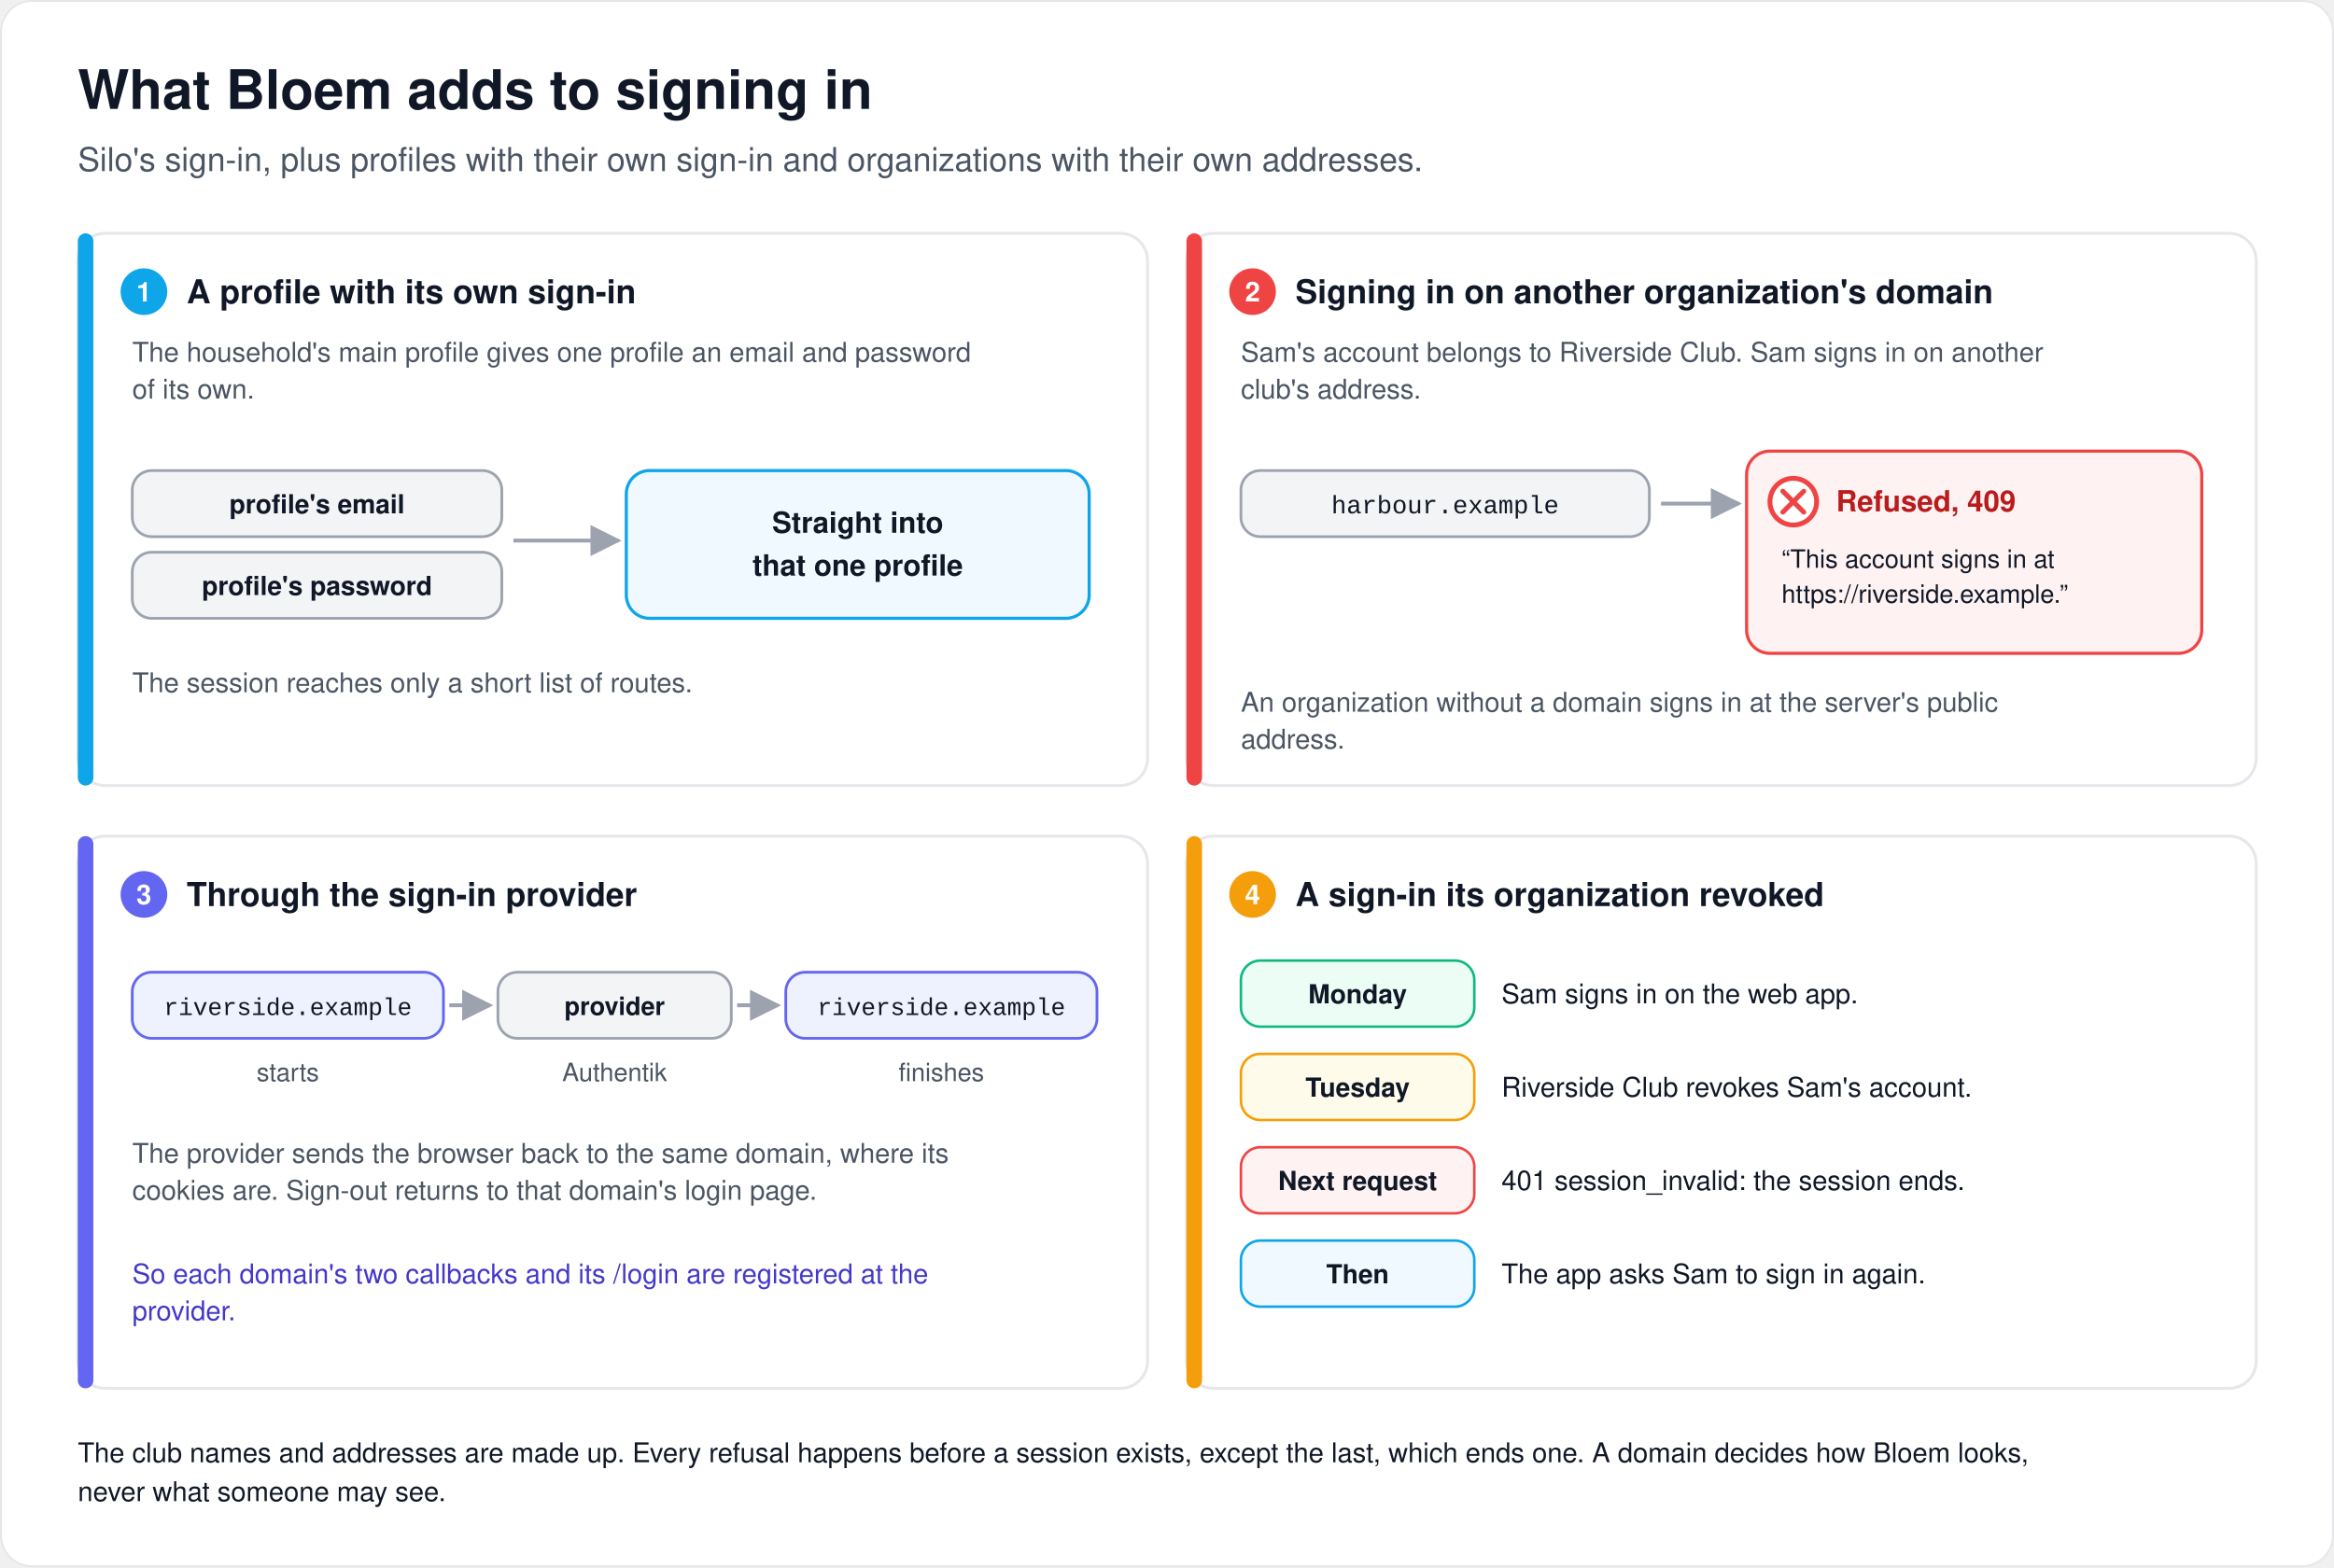
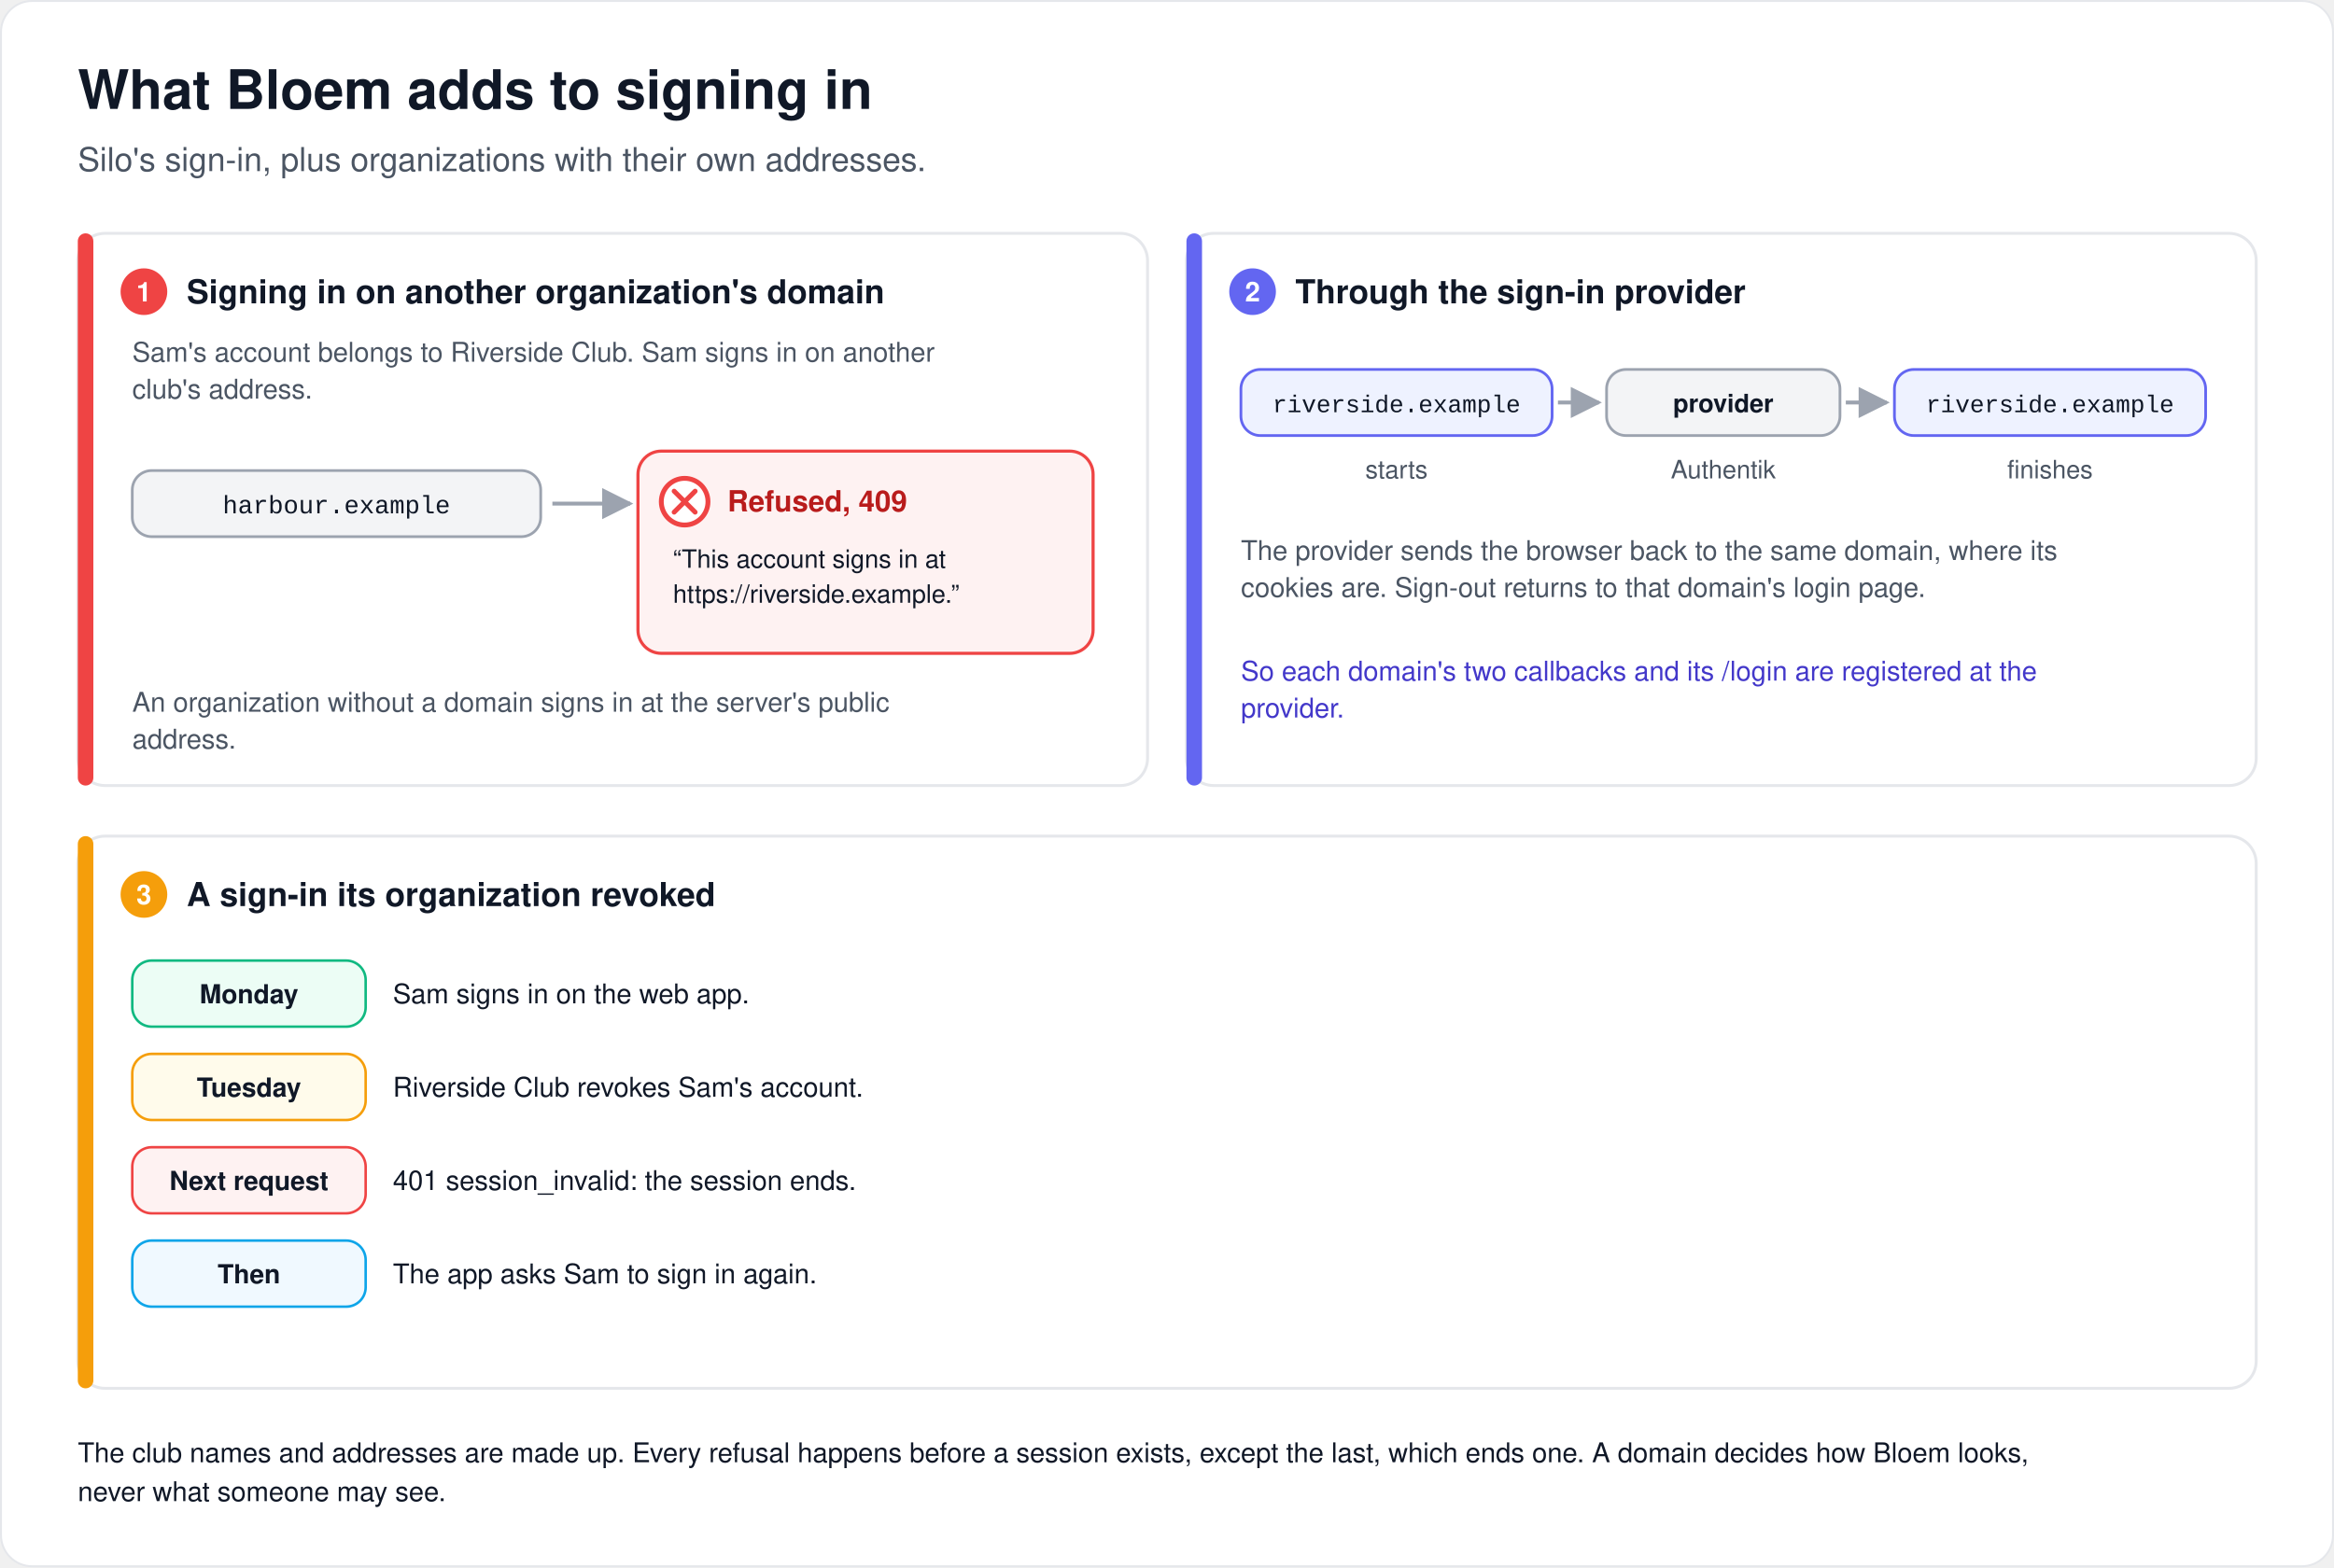
<svg xmlns="http://www.w3.org/2000/svg" width="1200" height="806" viewBox="0 0 1200 806" role="img" aria-labelledby="t d" font-family="'Segoe UI', 'Helvetica Neue', Helvetica, Arial, sans-serif">
  <defs>
    <marker id="arrow" viewBox="0 0 10 10" refX="9" refY="5" markerWidth="8" markerHeight="8" orient="auto-start-reverse">
      <path d="M0,0 L10,5 L0,10 z" fill="#9CA3AF" />
    </marker>
  </defs>
  <rect x="0.5" y="0.5" width="1199" height="805" rx="16" fill="#FFFFFF" stroke="#E5E7EB" />
  <text x="40" y="56" font-size="28" font-weight="700" fill="#101827" text-anchor="start">What Bloem adds to signing in</text>
-   <text x="40" y="88" font-size="17" font-weight="normal" fill="#4B5563" text-anchor="start">Silo's sign-in, plus profiles with their own sign-in and organizations with their own addresses.</text>
+   <text x="40" y="88" font-size="17" font-weight="normal" fill="#4B5563" text-anchor="start">Silo's sign-in, plus organizations with their own addresses.</text>
  <rect x="40" y="120" width="550" height="284" rx="14" fill="#FFFFFF" stroke="#E5E7EB" stroke-width="1.5" />
-   <rect x="40" y="120" width="8" height="284" rx="4" fill="#0EA5E9" stroke="none" stroke-width="1.5" />
-   <circle cx="74" cy="150" r="12" fill="#0EA5E9" />
+   <rect x="40" y="120" width="8" height="284" rx="4" fill="#EF4444" stroke="none" stroke-width="1.5" />
+   <circle cx="74" cy="150" r="12" fill="#EF4444" />
  <text x="74" y="155" font-size="14" font-weight="700" fill="#FFFFFF" text-anchor="middle">1</text>
-   <text x="96" y="156" font-size="17" font-weight="700" fill="#101827" text-anchor="start">A profile with its own sign-in</text>
-   <text x="68" y="186" font-size="14" font-weight="normal" fill="#4B5563" text-anchor="start">The household's main profile gives one profile an email and password</text>
-   <text x="68" y="205" font-size="14" font-weight="normal" fill="#4B5563" text-anchor="start">of its own.</text>
-   <rect x="68" y="242" width="190" height="34" rx="10" fill="#F3F4F6" stroke="#9CA3AF" stroke-width="1.4" />
-   <text x="163.0" y="264" font-size="13.5" font-weight="600" fill="#101827" text-anchor="middle">profile's email</text>
-   <rect x="68" y="284" width="190" height="34" rx="10" fill="#F3F4F6" stroke="#9CA3AF" stroke-width="1.4" />
-   <text x="163.0" y="306" font-size="13.5" font-weight="600" fill="#101827" text-anchor="middle">profile's password</text>
-   <line x1="264" y1="278" x2="318" y2="278" stroke="#9CA3AF" stroke-width="2" marker-end="url(#arrow)" />
-   <rect x="322" y="242" width="238" height="76" rx="12" fill="#F0F9FF" stroke="#0EA5E9" stroke-width="1.6" />
-   <text x="441" y="274" font-size="15" font-weight="700" fill="#101827" text-anchor="middle">Straight into</text>
-   <text x="441" y="296" font-size="15" font-weight="700" fill="#101827" text-anchor="middle">that one profile</text>
-   <text x="68" y="356" font-size="14" font-weight="normal" fill="#4B5563" text-anchor="start">The session reaches only a short list of routes.</text>
+   <text x="96" y="156" font-size="17" font-weight="700" fill="#101827" text-anchor="start">Signing in on another organization's domain</text>
+   <text x="68" y="186" font-size="14" font-weight="normal" fill="#4B5563" text-anchor="start">Sam's account belongs to Riverside Club. Sam signs in on another</text>
+   <text x="68" y="205" font-size="14" font-weight="normal" fill="#4B5563" text-anchor="start">club's address.</text>
+   <rect x="68" y="242" width="210" height="34" rx="10" fill="#F3F4F6" stroke="#9CA3AF" stroke-width="1.4" />
+   <text x="173.0" y="264" font-family="'SFMono-Regular', Menlo, Consolas, 'Liberation Mono', monospace" font-size="13.0" fill="#101827" text-anchor="middle">harbour.example</text>
+   <line x1="284" y1="259" x2="324" y2="259" stroke="#9CA3AF" stroke-width="2" marker-end="url(#arrow)" />
+   <rect x="328" y="232" width="234" height="104" rx="12" fill="#FEF2F2" stroke="#EF4444" stroke-width="1.6" />
+   <circle cx="352" cy="258" r="12" fill="#FFFFFF" stroke="#EF4444" stroke-width="2.5" />
+   <path d="M346.6,252.6 L357.4,263.4 M357.4,252.6 L346.6,263.4" stroke="#EF4444" stroke-width="2.5" stroke-linecap="round" />
+   <text x="374" y="263" font-size="15" font-weight="700" fill="#B91C1C" text-anchor="start">Refused, 409</text>
+   <text x="346" y="292" font-size="13" font-weight="normal" fill="#101827" text-anchor="start">“This account signs in at</text>
+   <text x="346" y="310" font-size="13" font-weight="normal" fill="#101827" text-anchor="start">https://riverside.example.”</text>
+   <text x="68" y="366" font-size="14" font-weight="normal" fill="#4B5563" text-anchor="start">An organization without a domain signs in at the server's public</text>
+   <text x="68" y="385" font-size="14" font-weight="normal" fill="#4B5563" text-anchor="start">address.</text>
  <rect x="610" y="120" width="550" height="284" rx="14" fill="#FFFFFF" stroke="#E5E7EB" stroke-width="1.5" />
-   <rect x="610" y="120" width="8" height="284" rx="4" fill="#EF4444" stroke="none" stroke-width="1.5" />
-   <circle cx="644" cy="150" r="12" fill="#EF4444" />
+   <rect x="610" y="120" width="8" height="284" rx="4" fill="#6366F1" stroke="none" stroke-width="1.5" />
+   <circle cx="644" cy="150" r="12" fill="#6366F1" />
  <text x="644" y="155" font-size="14" font-weight="700" fill="#FFFFFF" text-anchor="middle">2</text>
-   <text x="666" y="156" font-size="17" font-weight="700" fill="#101827" text-anchor="start">Signing in on another organization's domain</text>
-   <text x="638" y="186" font-size="14" font-weight="normal" fill="#4B5563" text-anchor="start">Sam's account belongs to Riverside Club. Sam signs in on another</text>
-   <text x="638" y="205" font-size="14" font-weight="normal" fill="#4B5563" text-anchor="start">club's address.</text>
-   <rect x="638" y="242" width="210" height="34" rx="10" fill="#F3F4F6" stroke="#9CA3AF" stroke-width="1.4" />
-   <text x="743.0" y="264" font-family="'SFMono-Regular', Menlo, Consolas, 'Liberation Mono', monospace" font-size="13.0" fill="#101827" text-anchor="middle">harbour.example</text>
-   <line x1="854" y1="259" x2="894" y2="259" stroke="#9CA3AF" stroke-width="2" marker-end="url(#arrow)" />
-   <rect x="898" y="232" width="234" height="104" rx="12" fill="#FEF2F2" stroke="#EF4444" stroke-width="1.6" />
-   <circle cx="922" cy="258" r="12" fill="#FFFFFF" stroke="#EF4444" stroke-width="2.5" />
-   <path d="M916.6,252.6 L927.4,263.4 M927.4,252.6 L916.6,263.4" stroke="#EF4444" stroke-width="2.5" stroke-linecap="round" />
-   <text x="944" y="263" font-size="15" font-weight="700" fill="#B91C1C" text-anchor="start">Refused, 409</text>
-   <text x="916" y="292" font-size="13" font-weight="normal" fill="#101827" text-anchor="start">“This account signs in at</text>
-   <text x="916" y="310" font-size="13" font-weight="normal" fill="#101827" text-anchor="start">https://riverside.example.”</text>
-   <text x="638" y="366" font-size="14" font-weight="normal" fill="#4B5563" text-anchor="start">An organization without a domain signs in at the server's public</text>
-   <text x="638" y="385" font-size="14" font-weight="normal" fill="#4B5563" text-anchor="start">address.</text>
-   <rect x="40" y="430" width="550" height="284" rx="14" fill="#FFFFFF" stroke="#E5E7EB" stroke-width="1.5" />
-   <rect x="40" y="430" width="8" height="284" rx="4" fill="#6366F1" stroke="none" stroke-width="1.5" />
-   <circle cx="74" cy="460" r="12" fill="#6366F1" />
+   <text x="666" y="156" font-size="17" font-weight="700" fill="#101827" text-anchor="start">Through the sign-in provider</text>
+   <rect x="638" y="190" width="160" height="34" rx="10" fill="#EEF2FF" stroke="#6366F1" stroke-width="1.4" />
+   <text x="718.0" y="212" font-family="'SFMono-Regular', Menlo, Consolas, 'Liberation Mono', monospace" font-size="12.5" fill="#101827" text-anchor="middle">riverside.example</text>
+   <text x="718.0" y="246" font-size="13" font-weight="normal" fill="#4B5563" text-anchor="middle">starts</text>
+   <line x1="801" y1="207" x2="822" y2="207" stroke="#9CA3AF" stroke-width="2" marker-end="url(#arrow)" />
+   <rect x="826" y="190" width="120" height="34" rx="10" fill="#F3F4F6" stroke="#9CA3AF" stroke-width="1.4" />
+   <text x="886.0" y="212" font-size="13" font-weight="600" fill="#101827" text-anchor="middle">provider</text>
+   <text x="886.0" y="246" font-size="13" font-weight="normal" fill="#4B5563" text-anchor="middle">Authentik</text>
+   <line x1="949" y1="207" x2="970" y2="207" stroke="#9CA3AF" stroke-width="2" marker-end="url(#arrow)" />
+   <rect x="974" y="190" width="160" height="34" rx="10" fill="#EEF2FF" stroke="#6366F1" stroke-width="1.4" />
+   <text x="1054.0" y="212" font-family="'SFMono-Regular', Menlo, Consolas, 'Liberation Mono', monospace" font-size="12.5" fill="#101827" text-anchor="middle">riverside.example</text>
+   <text x="1054.0" y="246" font-size="13" font-weight="normal" fill="#4B5563" text-anchor="middle">finishes</text>
+   <text x="638" y="288" font-size="14" font-weight="normal" fill="#4B5563" text-anchor="start">The provider sends the browser back to the same domain, where its</text>
+   <text x="638" y="307" font-size="14" font-weight="normal" fill="#4B5563" text-anchor="start">cookies are. Sign-out returns to that domain's login page.</text>
+   <text x="638" y="350" font-size="14" font-weight="normal" fill="#4338CA" text-anchor="start">So each domain's two callbacks and its /login are registered at the</text>
+   <text x="638" y="369" font-size="14" font-weight="normal" fill="#4338CA" text-anchor="start">provider.</text>
+   <rect x="40" y="430" width="1120" height="284" rx="14" fill="#FFFFFF" stroke="#E5E7EB" stroke-width="1.5" />
+   <rect x="40" y="430" width="8" height="284" rx="4" fill="#F59E0B" stroke="none" stroke-width="1.5" />
+   <circle cx="74" cy="460" r="12" fill="#F59E0B" />
  <text x="74" y="465" font-size="14" font-weight="700" fill="#FFFFFF" text-anchor="middle">3</text>
-   <text x="96" y="466" font-size="17" font-weight="700" fill="#101827" text-anchor="start">Through the sign-in provider</text>
-   <rect x="68" y="500" width="160" height="34" rx="10" fill="#EEF2FF" stroke="#6366F1" stroke-width="1.4" />
-   <text x="148.0" y="522" font-family="'SFMono-Regular', Menlo, Consolas, 'Liberation Mono', monospace" font-size="12.5" fill="#101827" text-anchor="middle">riverside.example</text>
-   <text x="148.0" y="556" font-size="13" font-weight="normal" fill="#4B5563" text-anchor="middle">starts</text>
-   <line x1="231" y1="517" x2="252" y2="517" stroke="#9CA3AF" stroke-width="2" marker-end="url(#arrow)" />
-   <rect x="256" y="500" width="120" height="34" rx="10" fill="#F3F4F6" stroke="#9CA3AF" stroke-width="1.4" />
-   <text x="316.0" y="522" font-size="13" font-weight="600" fill="#101827" text-anchor="middle">provider</text>
-   <text x="316.0" y="556" font-size="13" font-weight="normal" fill="#4B5563" text-anchor="middle">Authentik</text>
-   <line x1="379" y1="517" x2="400" y2="517" stroke="#9CA3AF" stroke-width="2" marker-end="url(#arrow)" />
-   <rect x="404" y="500" width="160" height="34" rx="10" fill="#EEF2FF" stroke="#6366F1" stroke-width="1.4" />
-   <text x="484.0" y="522" font-family="'SFMono-Regular', Menlo, Consolas, 'Liberation Mono', monospace" font-size="12.5" fill="#101827" text-anchor="middle">riverside.example</text>
-   <text x="484.0" y="556" font-size="13" font-weight="normal" fill="#4B5563" text-anchor="middle">finishes</text>
-   <text x="68" y="598" font-size="14" font-weight="normal" fill="#4B5563" text-anchor="start">The provider sends the browser back to the same domain, where its</text>
-   <text x="68" y="617" font-size="14" font-weight="normal" fill="#4B5563" text-anchor="start">cookies are. Sign-out returns to that domain's login page.</text>
-   <text x="68" y="660" font-size="14" font-weight="normal" fill="#4338CA" text-anchor="start">So each domain's two callbacks and its /login are registered at the</text>
-   <text x="68" y="679" font-size="14" font-weight="normal" fill="#4338CA" text-anchor="start">provider.</text>
-   <rect x="610" y="430" width="550" height="284" rx="14" fill="#FFFFFF" stroke="#E5E7EB" stroke-width="1.5" />
-   <rect x="610" y="430" width="8" height="284" rx="4" fill="#F59E0B" stroke="none" stroke-width="1.5" />
-   <circle cx="644" cy="460" r="12" fill="#F59E0B" />
-   <text x="644" y="465" font-size="14" font-weight="700" fill="#FFFFFF" text-anchor="middle">4</text>
-   <text x="666" y="466" font-size="17" font-weight="700" fill="#101827" text-anchor="start">A sign-in its organization revoked</text>
-   <rect x="638" y="494" width="120" height="34" rx="10" fill="#ECFDF5" stroke="#10B981" stroke-width="1.3" />
-   <text x="698" y="516" font-size="13.5" font-weight="700" fill="#101827" text-anchor="middle">Monday</text>
-   <text x="772" y="516" font-size="14" font-weight="normal" fill="#101827" text-anchor="start">Sam signs in on the web app.</text>
-   <rect x="638" y="542" width="120" height="34" rx="10" fill="#FFFBEB" stroke="#F59E0B" stroke-width="1.3" />
-   <text x="698" y="564" font-size="13.5" font-weight="700" fill="#101827" text-anchor="middle">Tuesday</text>
-   <text x="772" y="564" font-size="14" font-weight="normal" fill="#101827" text-anchor="start">Riverside Club revokes Sam's account.</text>
-   <rect x="638" y="590" width="120" height="34" rx="10" fill="#FEF2F2" stroke="#EF4444" stroke-width="1.3" />
-   <text x="698" y="612" font-size="13.5" font-weight="700" fill="#101827" text-anchor="middle">Next request</text>
-   <text x="772" y="612" font-size="14" font-weight="normal" fill="#101827" text-anchor="start">401 session_invalid: the session ends.</text>
-   <rect x="638" y="638" width="120" height="34" rx="10" fill="#F0F9FF" stroke="#0EA5E9" stroke-width="1.3" />
-   <text x="698" y="660" font-size="13.5" font-weight="700" fill="#101827" text-anchor="middle">Then</text>
-   <text x="772" y="660" font-size="14" font-weight="normal" fill="#101827" text-anchor="start">The app asks Sam to sign in again.</text>
+   <text x="96" y="466" font-size="17" font-weight="700" fill="#101827" text-anchor="start">A sign-in its organization revoked</text>
+   <rect x="68" y="494" width="120" height="34" rx="10" fill="#ECFDF5" stroke="#10B981" stroke-width="1.3" />
+   <text x="128" y="516" font-size="13.5" font-weight="700" fill="#101827" text-anchor="middle">Monday</text>
+   <text x="202" y="516" font-size="14" font-weight="normal" fill="#101827" text-anchor="start">Sam signs in on the web app.</text>
+   <rect x="68" y="542" width="120" height="34" rx="10" fill="#FFFBEB" stroke="#F59E0B" stroke-width="1.3" />
+   <text x="128" y="564" font-size="13.5" font-weight="700" fill="#101827" text-anchor="middle">Tuesday</text>
+   <text x="202" y="564" font-size="14" font-weight="normal" fill="#101827" text-anchor="start">Riverside Club revokes Sam's account.</text>
+   <rect x="68" y="590" width="120" height="34" rx="10" fill="#FEF2F2" stroke="#EF4444" stroke-width="1.3" />
+   <text x="128" y="612" font-size="13.5" font-weight="700" fill="#101827" text-anchor="middle">Next request</text>
+   <text x="202" y="612" font-size="14" font-weight="normal" fill="#101827" text-anchor="start">401 session_invalid: the session ends.</text>
+   <rect x="68" y="638" width="120" height="34" rx="10" fill="#F0F9FF" stroke="#0EA5E9" stroke-width="1.3" />
+   <text x="128" y="660" font-size="13.5" font-weight="700" fill="#101827" text-anchor="middle">Then</text>
+   <text x="202" y="660" font-size="14" font-weight="normal" fill="#101827" text-anchor="start">The app asks Sam to sign in again.</text>
  <text x="40" y="752" font-size="14" font-weight="normal" fill="#101827" text-anchor="start">The club names and addresses are made up. Every refusal happens before a session exists, except the last, which ends one. A domain decides how Bloem looks,</text>
  <text x="40" y="772" font-size="14" font-weight="normal" fill="#101827" text-anchor="start">never what someone may see.</text>
</svg>
